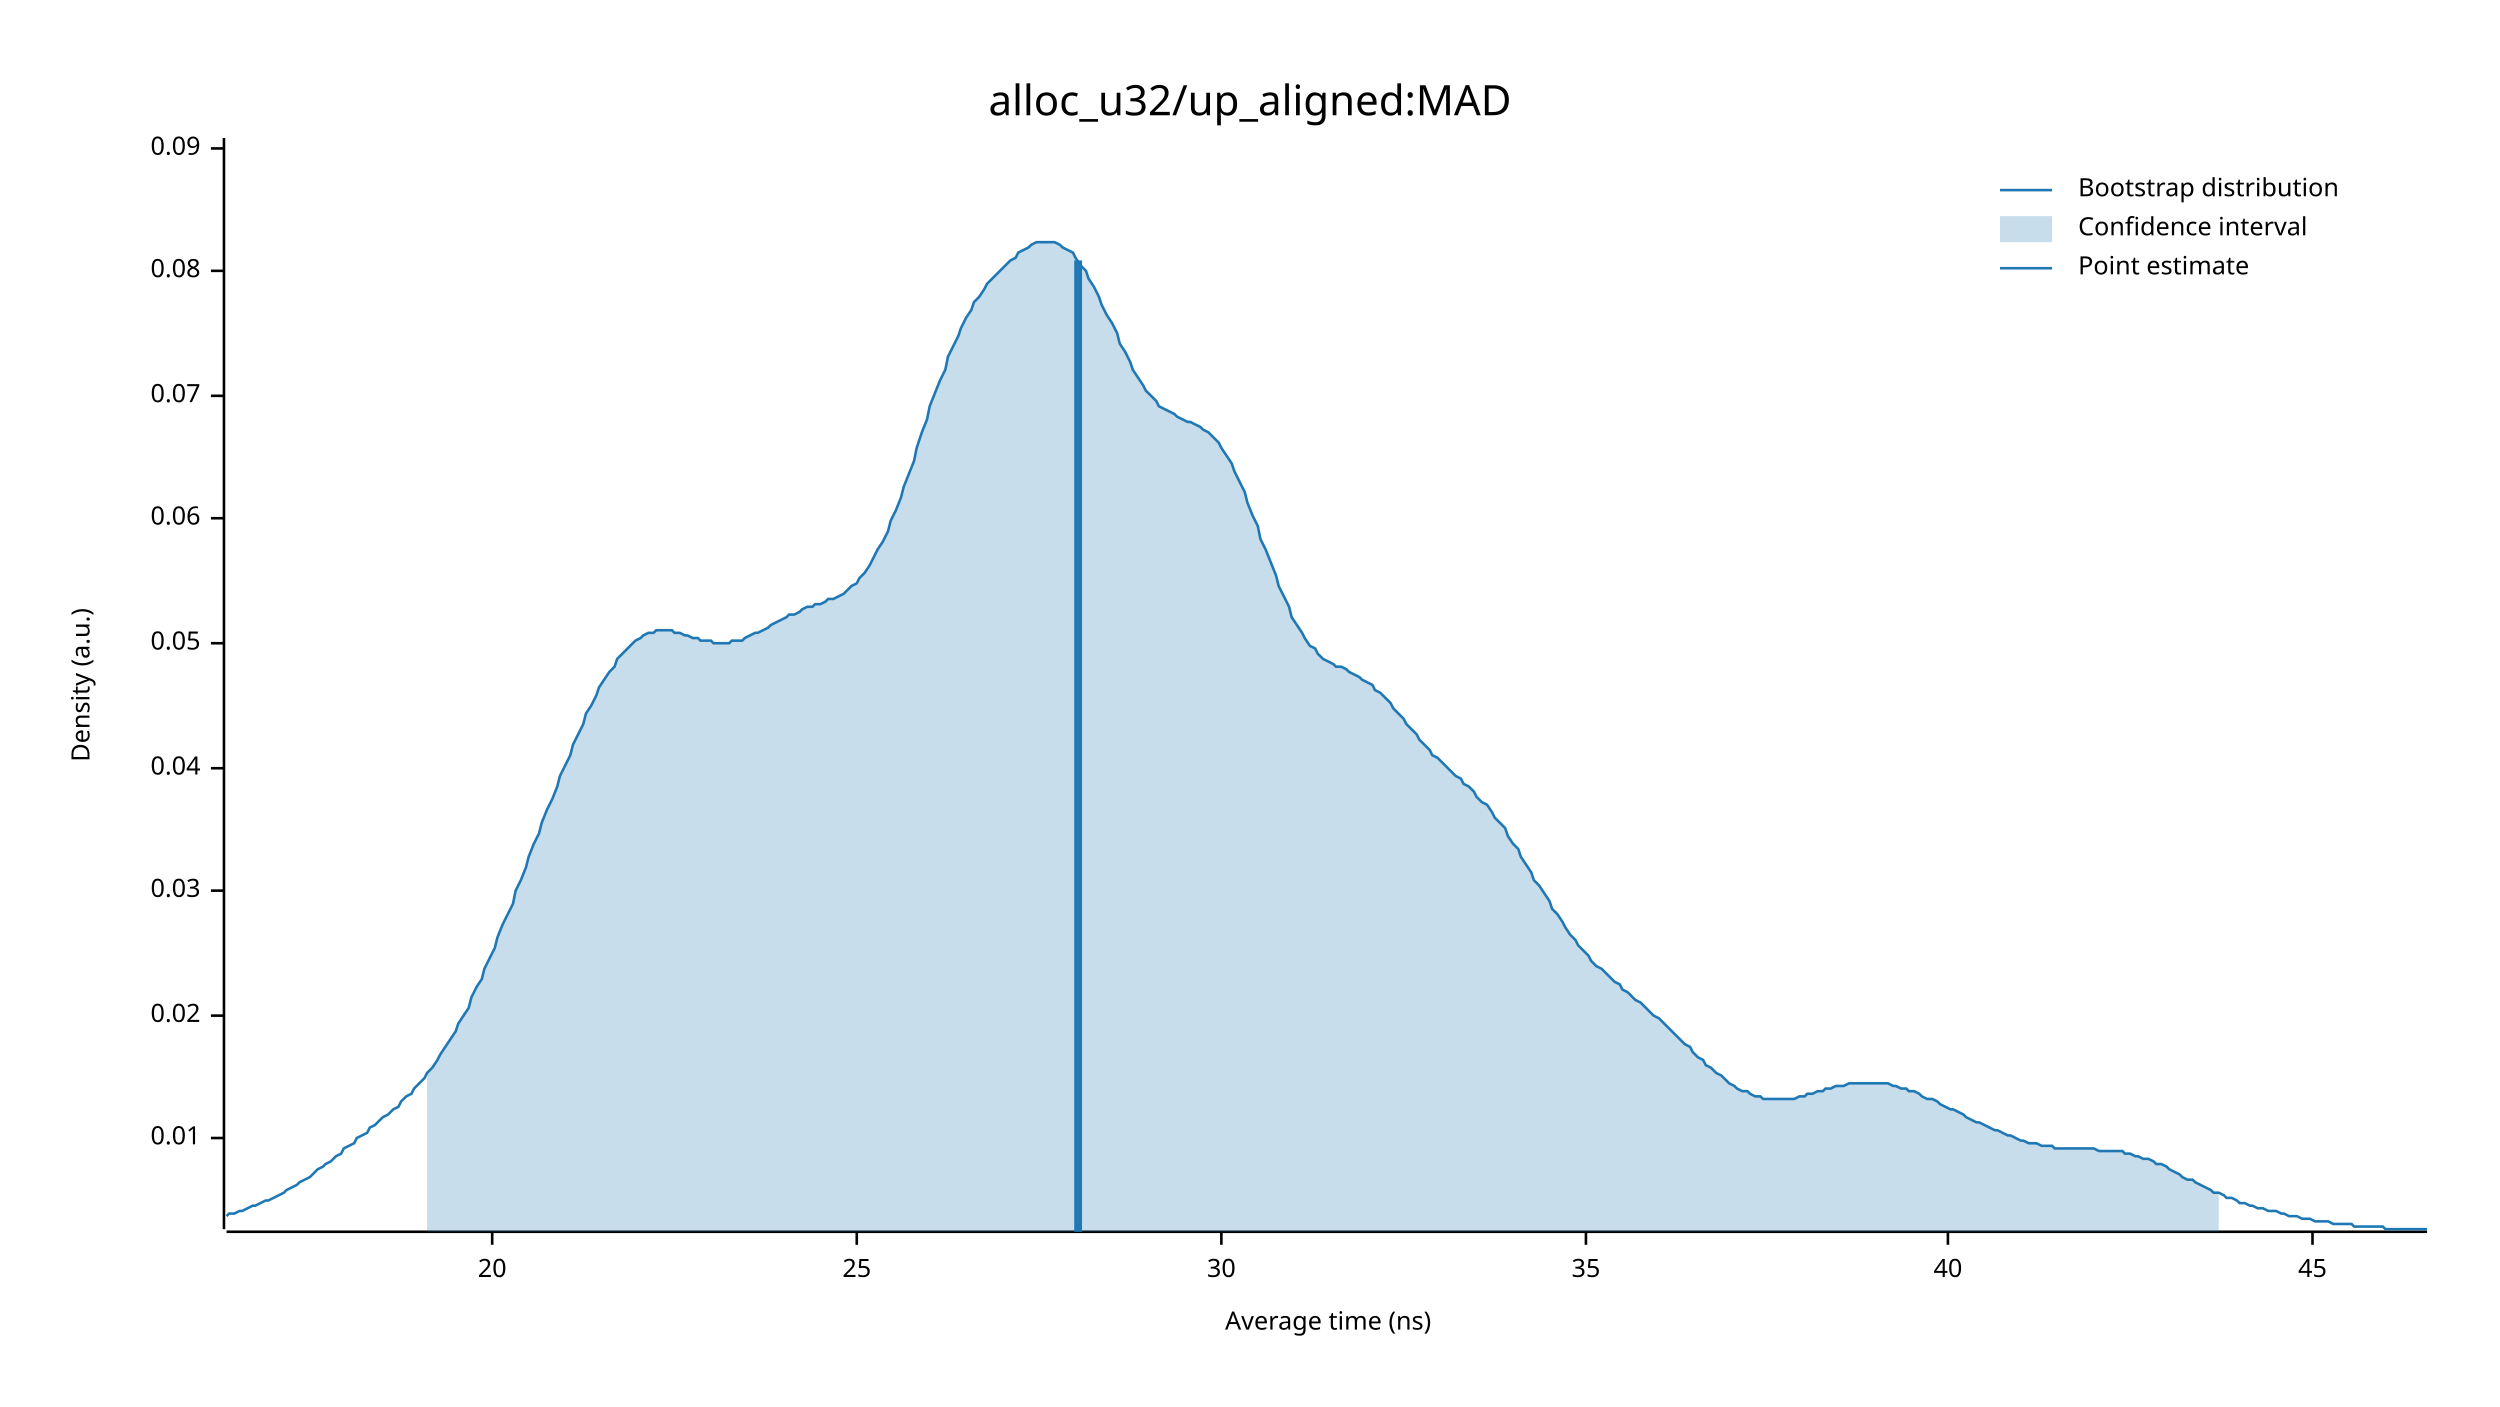
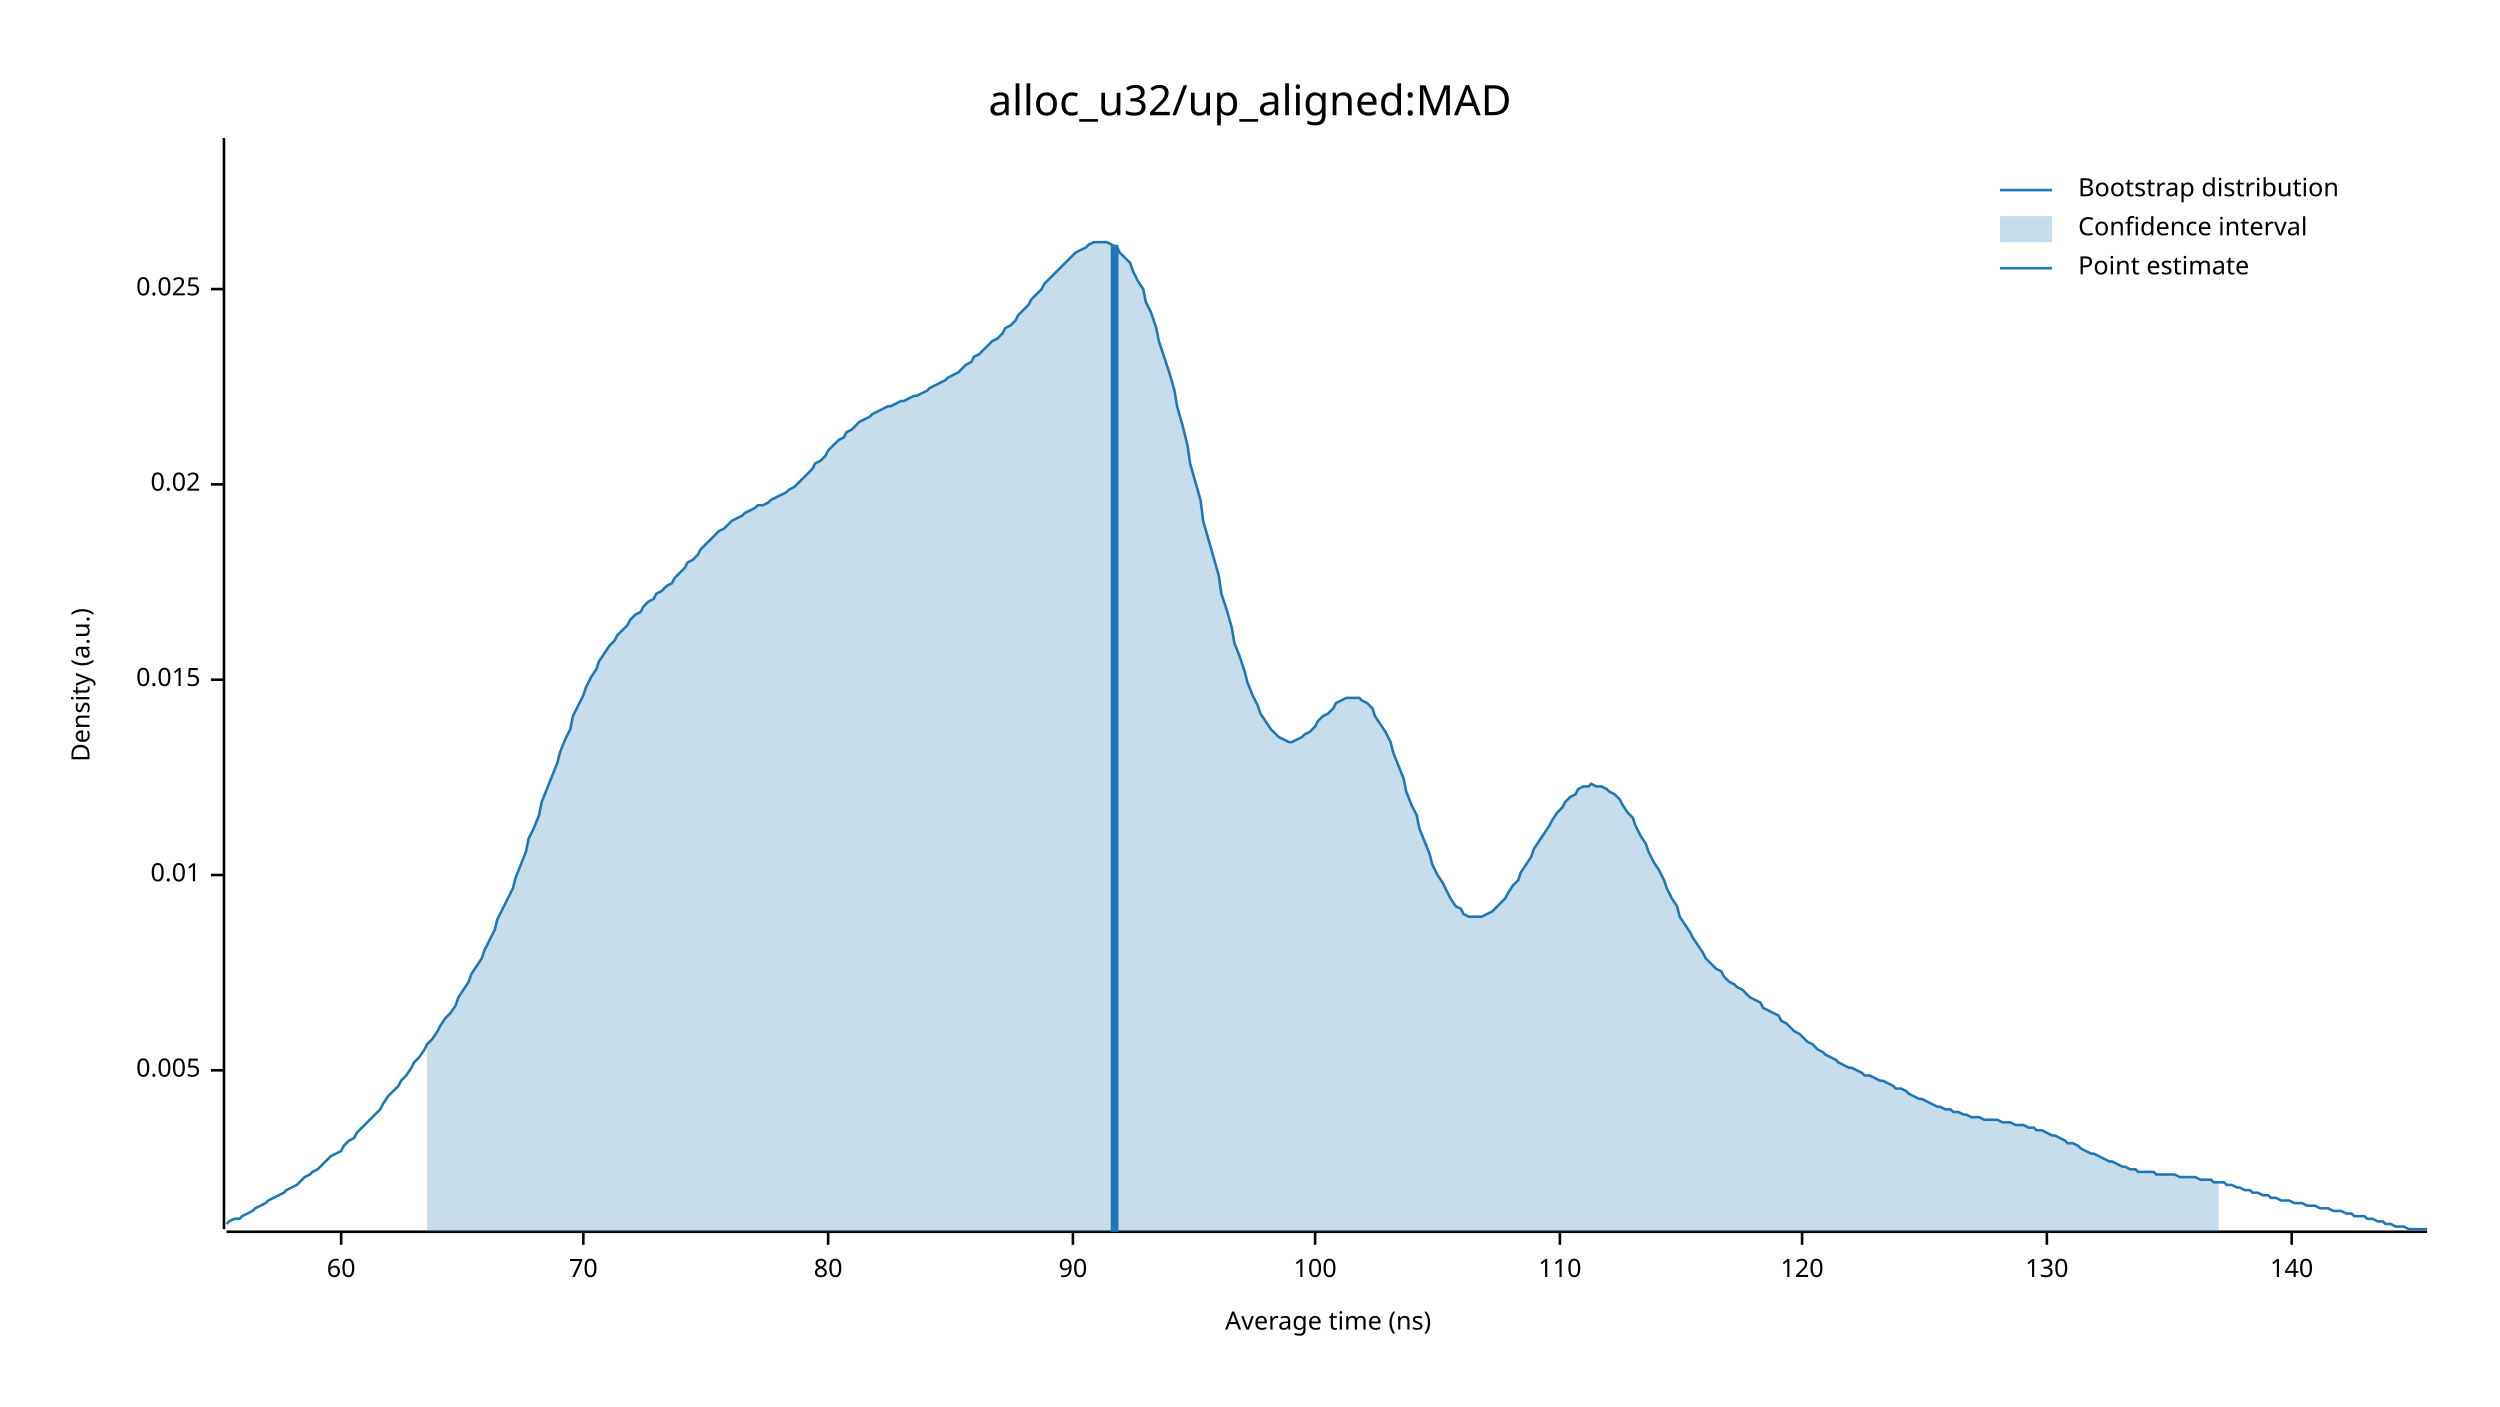
<svg xmlns="http://www.w3.org/2000/svg" width="960" height="540" viewBox="0 0 960 540">
  <text x="480" y="32" dy="0.76em" text-anchor="middle" font-family="sans-serif" font-size="16.129" opacity="1" fill="#000000">
alloc_u32/up_aligned:MAD
</text>
  <text x="27" y="263" dy="0.76em" text-anchor="middle" font-family="sans-serif" font-size="9.677" opacity="1" fill="#000000" transform="rotate(270, 27, 263)">
Density (a.u.)
</text>
  <text x="510" y="513" dy="-0.5ex" text-anchor="middle" font-family="sans-serif" font-size="9.677" opacity="1" fill="#000000">
Average time (ns)
</text>
  <polyline fill="none" opacity="1" stroke="#000000" stroke-width="1" points="86,53 86,472 " />
-   <text x="77" y="437" dy="0.5ex" text-anchor="end" font-family="sans-serif" font-size="9.677" opacity="1" fill="#000000">
+   <text x="77" y="411" dy="0.5ex" text-anchor="end" font-family="sans-serif" font-size="9.677" opacity="1" fill="#000000">
+ 0.005
+ </text>
+   <polyline fill="none" opacity="1" stroke="#000000" stroke-width="1" points="81,411 86,411 " />
+   <text x="77" y="336" dy="0.5ex" text-anchor="end" font-family="sans-serif" font-size="9.677" opacity="1" fill="#000000">
0.01
</text>
-   <polyline fill="none" opacity="1" stroke="#000000" stroke-width="1" points="81,437 86,437 " />
-   <text x="77" y="390" dy="0.5ex" text-anchor="end" font-family="sans-serif" font-size="9.677" opacity="1" fill="#000000">
+   <polyline fill="none" opacity="1" stroke="#000000" stroke-width="1" points="81,336 86,336 " />
+   <text x="77" y="261" dy="0.5ex" text-anchor="end" font-family="sans-serif" font-size="9.677" opacity="1" fill="#000000">
+ 0.015
+ </text>
+   <polyline fill="none" opacity="1" stroke="#000000" stroke-width="1" points="81,261 86,261 " />
+   <text x="77" y="186" dy="0.5ex" text-anchor="end" font-family="sans-serif" font-size="9.677" opacity="1" fill="#000000">
0.02
</text>
-   <polyline fill="none" opacity="1" stroke="#000000" stroke-width="1" points="81,390 86,390 " />
-   <text x="77" y="342" dy="0.5ex" text-anchor="end" font-family="sans-serif" font-size="9.677" opacity="1" fill="#000000">
- 0.03
+   <polyline fill="none" opacity="1" stroke="#000000" stroke-width="1" points="81,186 86,186 " />
+   <text x="77" y="111" dy="0.5ex" text-anchor="end" font-family="sans-serif" font-size="9.677" opacity="1" fill="#000000">
+ 0.025
</text>
-   <polyline fill="none" opacity="1" stroke="#000000" stroke-width="1" points="81,342 86,342 " />
-   <text x="77" y="295" dy="0.5ex" text-anchor="end" font-family="sans-serif" font-size="9.677" opacity="1" fill="#000000">
- 0.04
+   <polyline fill="none" opacity="1" stroke="#000000" stroke-width="1" points="81,111 86,111 " />
+   <polyline fill="none" opacity="1" stroke="#000000" stroke-width="1" points="87,473 932,473 " />
+   <text x="131" y="483" dy="0.76em" text-anchor="middle" font-family="sans-serif" font-size="9.677" opacity="1" fill="#000000">
+ 60
</text>
-   <polyline fill="none" opacity="1" stroke="#000000" stroke-width="1" points="81,295 86,295 " />
-   <text x="77" y="247" dy="0.5ex" text-anchor="end" font-family="sans-serif" font-size="9.677" opacity="1" fill="#000000">
- 0.05
+   <polyline fill="none" opacity="1" stroke="#000000" stroke-width="1" points="131,473 131,478 " />
+   <text x="224" y="483" dy="0.76em" text-anchor="middle" font-family="sans-serif" font-size="9.677" opacity="1" fill="#000000">
+ 70
</text>
-   <polyline fill="none" opacity="1" stroke="#000000" stroke-width="1" points="81,247 86,247 " />
-   <text x="77" y="199" dy="0.5ex" text-anchor="end" font-family="sans-serif" font-size="9.677" opacity="1" fill="#000000">
- 0.06
+   <polyline fill="none" opacity="1" stroke="#000000" stroke-width="1" points="224,473 224,478 " />
+   <text x="318" y="483" dy="0.76em" text-anchor="middle" font-family="sans-serif" font-size="9.677" opacity="1" fill="#000000">
+ 80
</text>
-   <polyline fill="none" opacity="1" stroke="#000000" stroke-width="1" points="81,199 86,199 " />
-   <text x="77" y="152" dy="0.5ex" text-anchor="end" font-family="sans-serif" font-size="9.677" opacity="1" fill="#000000">
- 0.07
+   <polyline fill="none" opacity="1" stroke="#000000" stroke-width="1" points="318,473 318,478 " />
+   <text x="412" y="483" dy="0.76em" text-anchor="middle" font-family="sans-serif" font-size="9.677" opacity="1" fill="#000000">
+ 90
</text>
-   <polyline fill="none" opacity="1" stroke="#000000" stroke-width="1" points="81,152 86,152 " />
-   <text x="77" y="104" dy="0.5ex" text-anchor="end" font-family="sans-serif" font-size="9.677" opacity="1" fill="#000000">
- 0.08
+   <polyline fill="none" opacity="1" stroke="#000000" stroke-width="1" points="412,473 412,478 " />
+   <text x="505" y="483" dy="0.76em" text-anchor="middle" font-family="sans-serif" font-size="9.677" opacity="1" fill="#000000">
+ 100
</text>
-   <polyline fill="none" opacity="1" stroke="#000000" stroke-width="1" points="81,104 86,104 " />
-   <text x="77" y="57" dy="0.5ex" text-anchor="end" font-family="sans-serif" font-size="9.677" opacity="1" fill="#000000">
- 0.09
+   <polyline fill="none" opacity="1" stroke="#000000" stroke-width="1" points="505,473 505,478 " />
+   <text x="599" y="483" dy="0.76em" text-anchor="middle" font-family="sans-serif" font-size="9.677" opacity="1" fill="#000000">
+ 110
</text>
-   <polyline fill="none" opacity="1" stroke="#000000" stroke-width="1" points="81,57 86,57 " />
-   <polyline fill="none" opacity="1" stroke="#000000" stroke-width="1" points="87,473 932,473 " />
-   <text x="189" y="483" dy="0.76em" text-anchor="middle" font-family="sans-serif" font-size="9.677" opacity="1" fill="#000000">
- 20
+   <polyline fill="none" opacity="1" stroke="#000000" stroke-width="1" points="599,473 599,478 " />
+   <text x="692" y="483" dy="0.76em" text-anchor="middle" font-family="sans-serif" font-size="9.677" opacity="1" fill="#000000">
+ 120
</text>
-   <polyline fill="none" opacity="1" stroke="#000000" stroke-width="1" points="189,473 189,478 " />
-   <text x="329" y="483" dy="0.76em" text-anchor="middle" font-family="sans-serif" font-size="9.677" opacity="1" fill="#000000">
- 25
+   <polyline fill="none" opacity="1" stroke="#000000" stroke-width="1" points="692,473 692,478 " />
+   <text x="786" y="483" dy="0.76em" text-anchor="middle" font-family="sans-serif" font-size="9.677" opacity="1" fill="#000000">
+ 130
</text>
-   <polyline fill="none" opacity="1" stroke="#000000" stroke-width="1" points="329,473 329,478 " />
-   <text x="469" y="483" dy="0.76em" text-anchor="middle" font-family="sans-serif" font-size="9.677" opacity="1" fill="#000000">
- 30
+   <polyline fill="none" opacity="1" stroke="#000000" stroke-width="1" points="786,473 786,478 " />
+   <text x="880" y="483" dy="0.76em" text-anchor="middle" font-family="sans-serif" font-size="9.677" opacity="1" fill="#000000">
+ 140
</text>
-   <polyline fill="none" opacity="1" stroke="#000000" stroke-width="1" points="469,473 469,478 " />
-   <text x="609" y="483" dy="0.76em" text-anchor="middle" font-family="sans-serif" font-size="9.677" opacity="1" fill="#000000">
- 35
- </text>
-   <polyline fill="none" opacity="1" stroke="#000000" stroke-width="1" points="609,473 609,478 " />
-   <text x="748" y="483" dy="0.76em" text-anchor="middle" font-family="sans-serif" font-size="9.677" opacity="1" fill="#000000">
- 40
- </text>
-   <polyline fill="none" opacity="1" stroke="#000000" stroke-width="1" points="748,473 748,478 " />
-   <text x="888" y="483" dy="0.76em" text-anchor="middle" font-family="sans-serif" font-size="9.677" opacity="1" fill="#000000">
- 45
- </text>
-   <polyline fill="none" opacity="1" stroke="#000000" stroke-width="1" points="888,473 888,478 " />
-   <polyline fill="none" opacity="1" stroke="#1F78B4" stroke-width="1" points="87,467 88,466 90,466 92,465 93,465 95,464 97,463 98,463 100,462 102,461 103,461 105,460 107,459 109,458 110,457 112,456 114,455 115,454 117,453 119,452 120,451 122,449 124,448 125,447 127,446 129,444 131,443 132,441 134,440 136,439 137,437 139,436 141,435 142,433 144,432 146,430 147,429 149,428 151,426 153,425 154,423 156,421 158,420 159,418 161,416 163,414 164,412 166,410 168,407 169,405 171,402 173,399 175,396 176,393 178,390 180,387 181,383 183,379 185,376 186,372 188,368 190,364 191,360 193,355 195,351 197,347 198,342 200,338 202,333 203,329 205,324 207,320 208,316 210,311 212,307 214,302 215,298 217,294 219,290 220,286 222,282 224,278 225,274 227,271 229,267 230,264 232,261 234,258 236,256 237,253 239,251 241,249 242,248 244,246 246,245 247,244 249,243 251,243 252,242 254,242 256,242 258,242 259,243 261,243 263,244 264,244 266,245 268,245 269,246 271,246 273,246 274,247 276,247 278,247 280,247 281,246 283,246 285,246 286,245 288,244 290,243 291,243 293,242 295,241 296,240 298,239 300,238 302,237 303,236 305,236 307,235 308,234 310,233 312,233 313,232 315,232 317,231 318,230 320,230 322,229 324,228 325,227 327,225 329,224 330,222 332,220 334,217 335,215 337,211 339,208 341,204 342,200 344,196 346,191 347,187 349,182 351,177 352,172 354,166 356,161 357,156 359,151 361,146 363,142 364,137 366,133 368,129 369,126 371,122 373,119 374,116 376,114 378,111 379,109 381,107 383,105 385,103 386,102 388,100 390,99 391,97 393,96 395,95 396,94 398,93 400,93 401,93 403,93 405,93 407,94 408,95 410,96 412,97 413,99 415,102 417,104 418,107 420,110 422,114 423,117 425,121 427,124 429,128 430,132 432,135 434,139 435,142 437,145 439,148 440,150 442,152 444,154 445,156 447,157 449,158 451,159 452,160 454,161 456,162 457,162 459,163 461,164 462,165 464,166 466,168 468,170 469,172 471,175 473,178 474,181 476,185 478,189 479,193 481,198 483,202 484,207 486,211 488,216 490,221 491,225 493,229 495,233 496,237 498,240 500,243 501,245 503,248 505,249 506,251 508,253 510,254 512,255 513,256 515,256 517,257 518,258 520,259 522,260 523,261 525,262 527,263 528,265 530,266 532,268 534,270 535,272 537,274 539,276 540,278 542,280 544,282 545,284 547,286 549,288 550,290 552,291 554,293 556,295 557,296 559,298 561,299 562,301 564,302 566,304 567,306 569,308 571,309 573,312 574,314 576,316 578,318 579,321 581,324 583,326 584,329 586,332 588,335 589,338 591,340 593,343 595,346 596,349 598,351 600,354 601,356 603,359 605,361 606,363 608,365 610,367 611,369 613,371 615,372 617,374 618,375 620,377 622,378 623,380 625,381 627,383 628,384 630,385 632,387 633,388 635,390 637,391 639,393 640,394 642,396 644,398 645,399 647,401 649,402 650,404 652,406 654,407 655,409 657,410 659,412 661,413 662,414 664,416 666,417 667,418 669,419 671,419 672,420 674,421 676,421 677,422 679,422 681,422 683,422 684,422 686,422 688,422 689,422 691,421 693,421 694,420 696,420 698,419 700,419 701,418 703,418 705,417 706,417 708,417 710,416 711,416 713,416 715,416 716,416 718,416 720,416 722,416 723,416 725,416 727,417 728,417 730,418 732,418 733,419 735,419 737,420 738,421 740,422 742,422 744,423 745,424 747,425 749,426 750,426 752,427 754,428 755,429 757,430 759,431 760,431 762,432 764,433 766,434 767,434 769,435 771,436 772,436 774,437 776,438 777,438 779,439 781,439 782,439 784,440 786,440 788,440 789,441 791,441 793,441 794,441 796,441 798,441 799,441 801,441 803,441 804,441 806,442 808,442 810,442 811,442 813,442 815,442 816,443 818,443 820,444 821,444 823,445 825,445 827,446 828,447 830,447 832,448 833,449 835,450 837,451 838,452 840,453 842,453 843,454 845,455 847,456 849,457 850,458 852,458 854,459 855,460 857,460 859,461 860,462 862,462 864,463 865,463 867,464 869,464 871,465 872,465 874,465 876,466 877,466 879,467 881,467 882,467 884,468 886,468 887,468 889,469 891,469 893,469 894,469 896,470 898,470 899,470 901,470 903,470 904,471 906,471 908,471 909,471 911,471 913,471 915,471 916,472 918,472 920,472 921,472 923,472 925,472 926,472 928,472 930,472 932,472 " />
-   <polygon opacity="0.25" fill="#1F78B4" points="164,412 166,410 168,407 169,405 171,402 173,399 175,396 176,393 178,390 180,387 181,383 183,379 185,376 186,372 188,368 190,364 191,360 193,355 195,351 197,347 198,342 200,338 202,333 203,329 205,324 207,320 208,316 210,311 212,307 214,302 215,298 217,294 219,290 220,286 222,282 224,278 225,274 227,271 229,267 230,264 232,261 234,258 236,256 237,253 239,251 241,249 242,248 244,246 246,245 247,244 249,243 251,243 252,242 254,242 256,242 258,242 259,243 261,243 263,244 264,244 266,245 268,245 269,246 271,246 273,246 274,247 276,247 278,247 280,247 281,246 283,246 285,246 286,245 288,244 290,243 291,243 293,242 295,241 296,240 298,239 300,238 302,237 303,236 305,236 307,235 308,234 310,233 312,233 313,232 315,232 317,231 318,230 320,230 322,229 324,228 325,227 327,225 329,224 330,222 332,220 334,217 335,215 337,211 339,208 341,204 342,200 344,196 346,191 347,187 349,182 351,177 352,172 354,166 356,161 357,156 359,151 361,146 363,142 364,137 366,133 368,129 369,126 371,122 373,119 374,116 376,114 378,111 379,109 381,107 383,105 385,103 386,102 388,100 390,99 391,97 393,96 395,95 396,94 398,93 400,93 401,93 403,93 405,93 407,94 408,95 410,96 412,97 413,99 415,102 417,104 418,107 420,110 422,114 423,117 425,121 427,124 429,128 430,132 432,135 434,139 435,142 437,145 439,148 440,150 442,152 444,154 445,156 447,157 449,158 451,159 452,160 454,161 456,162 457,162 459,163 461,164 462,165 464,166 466,168 468,170 469,172 471,175 473,178 474,181 476,185 478,189 479,193 481,198 483,202 484,207 486,211 488,216 490,221 491,225 493,229 495,233 496,237 498,240 500,243 501,245 503,248 505,249 506,251 508,253 510,254 512,255 513,256 515,256 517,257 518,258 520,259 522,260 523,261 525,262 527,263 528,265 530,266 532,268 534,270 535,272 537,274 539,276 540,278 542,280 544,282 545,284 547,286 549,288 550,290 552,291 554,293 556,295 557,296 559,298 561,299 562,301 564,302 566,304 567,306 569,308 571,309 573,312 574,314 576,316 578,318 579,321 581,324 583,326 584,329 586,332 588,335 589,338 591,340 593,343 595,346 596,349 598,351 600,354 601,356 603,359 605,361 606,363 608,365 610,367 611,369 613,371 615,372 617,374 618,375 620,377 622,378 623,380 625,381 627,383 628,384 630,385 632,387 633,388 635,390 637,391 639,393 640,394 642,396 644,398 645,399 647,401 649,402 650,404 652,406 654,407 655,409 657,410 659,412 661,413 662,414 664,416 666,417 667,418 669,419 671,419 672,420 674,421 676,421 677,422 679,422 681,422 683,422 684,422 686,422 688,422 689,422 691,421 693,421 694,420 696,420 698,419 700,419 701,418 703,418 705,417 706,417 708,417 710,416 711,416 713,416 715,416 716,416 718,416 720,416 722,416 723,416 725,416 727,417 728,417 730,418 732,418 733,419 735,419 737,420 738,421 740,422 742,422 744,423 745,424 747,425 749,426 750,426 752,427 754,428 755,429 757,430 759,431 760,431 762,432 764,433 766,434 767,434 769,435 771,436 772,436 774,437 776,438 777,438 779,439 781,439 782,439 784,440 786,440 788,440 789,441 791,441 793,441 794,441 796,441 798,441 799,441 801,441 803,441 804,441 806,442 808,442 810,442 811,442 813,442 815,442 816,443 818,443 820,444 821,444 823,445 825,445 827,446 828,447 830,447 832,448 833,449 835,450 837,451 838,452 840,453 842,453 843,454 845,455 847,456 849,457 850,458 852,458 852,473 164,473 " />
-   <polyline fill="none" opacity="1" stroke="#1F78B4" stroke-width="3" points="414,473 414,100 " />
+   <polyline fill="none" opacity="1" stroke="#000000" stroke-width="1" points="880,473 880,478 " />
+   <polyline fill="none" opacity="1" stroke="#1F78B4" stroke-width="1" points="87,470 88,469 90,468 92,468 93,467 95,466 97,465 98,464 100,463 102,462 103,461 105,460 107,459 109,458 110,457 112,456 114,455 115,454 117,452 119,451 120,450 122,449 124,447 125,446 127,444 129,443 131,442 132,440 134,438 136,437 137,435 139,433 141,431 142,430 144,428 146,426 147,424 149,421 151,419 153,417 154,415 156,413 158,410 159,408 161,406 163,403 164,401 166,399 168,396 169,394 171,391 173,389 175,386 176,383 178,380 180,377 181,374 183,371 185,368 186,365 188,361 190,357 191,353 193,349 195,345 197,341 198,337 200,332 202,327 203,322 205,318 207,313 208,308 210,303 212,298 214,293 215,289 217,284 219,280 220,275 222,271 224,267 225,264 227,260 229,257 230,254 232,251 234,248 236,246 237,244 239,242 241,240 242,238 244,236 246,235 247,233 249,231 251,230 252,228 254,227 256,225 258,224 259,222 261,220 263,218 264,216 266,215 268,213 269,211 271,209 273,207 274,206 276,204 278,203 280,201 281,200 283,199 285,198 286,197 288,196 290,195 291,194 293,194 295,193 296,192 298,191 300,190 302,189 303,188 305,187 307,185 308,184 310,182 312,180 313,178 315,177 317,175 318,173 320,171 322,169 324,168 325,166 327,165 329,163 330,162 332,161 334,160 335,159 337,158 339,157 341,156 342,156 344,155 346,154 347,154 349,153 351,152 352,152 354,151 356,150 357,149 359,148 361,147 363,146 364,145 366,144 368,143 369,142 371,140 373,139 374,137 376,136 378,134 379,133 381,131 383,130 385,128 386,126 388,125 390,123 391,121 393,119 395,117 396,115 398,113 400,111 401,109 403,107 405,105 407,103 408,102 410,100 412,98 413,97 415,96 417,95 418,94 420,93 422,93 423,93 425,93 427,94 429,95 430,97 432,99 434,101 435,104 437,108 439,111 440,116 442,120 444,126 445,131 447,137 449,143 451,150 452,156 454,163 456,171 457,178 459,185 461,192 462,200 464,207 466,214 468,221 469,228 471,234 473,241 474,247 476,252 478,258 479,262 481,267 483,271 484,274 486,277 488,280 490,282 491,283 493,284 495,285 496,285 498,284 500,283 501,282 503,281 505,279 506,277 508,275 510,274 512,272 513,270 515,269 517,268 518,268 520,268 522,268 523,269 525,270 527,272 528,275 530,278 532,281 534,285 535,289 537,294 539,299 540,304 542,309 544,313 545,318 547,323 549,328 550,332 552,336 554,339 556,343 557,345 559,348 561,349 562,351 564,352 566,352 567,352 569,352 571,351 573,350 574,349 576,347 578,345 579,343 581,340 583,338 584,335 586,332 588,329 589,326 591,323 593,320 595,317 596,315 598,312 600,310 601,308 603,306 605,305 606,303 608,302 610,302 611,301 613,302 615,302 617,303 618,304 620,305 622,307 623,309 625,312 627,314 628,317 630,321 632,324 633,327 635,331 637,334 639,338 640,341 642,345 644,348 645,352 647,355 649,358 650,360 652,363 654,366 655,368 657,370 659,372 661,373 662,375 664,377 666,378 667,379 669,380 671,382 672,383 674,384 676,385 677,387 679,388 681,389 683,390 684,392 686,393 688,395 689,396 691,397 693,399 694,400 696,401 698,403 700,404 701,405 703,406 705,407 706,408 708,409 710,410 711,410 713,411 715,412 716,413 718,413 720,414 722,415 723,415 725,416 727,417 728,418 730,418 732,419 733,420 735,421 737,422 738,422 740,423 742,424 744,425 745,425 747,426 749,426 750,427 752,427 754,428 755,428 757,429 759,429 760,429 762,430 764,430 766,430 767,430 769,431 771,431 772,431 774,432 776,432 777,432 779,433 781,433 782,434 784,434 786,435 788,436 789,436 791,437 793,438 794,439 796,439 798,440 799,441 801,442 803,443 804,443 806,444 808,445 810,446 811,446 813,447 815,448 816,448 818,449 820,449 821,450 823,450 825,450 827,450 828,451 830,451 832,451 833,451 835,451 837,452 838,452 840,452 842,452 843,452 845,453 847,453 849,453 850,454 852,454 854,454 855,455 857,455 859,456 860,456 862,457 864,457 865,458 867,458 869,459 871,459 872,460 874,460 876,461 877,461 879,461 881,462 882,462 884,462 886,463 887,463 889,463 891,464 893,464 894,464 896,465 898,465 899,465 901,466 903,466 904,467 906,467 908,467 909,468 911,468 913,469 915,469 916,470 918,470 920,471 921,471 923,471 925,472 926,472 928,472 930,472 932,472 " />
+   <polygon opacity="0.25" fill="#1F78B4" points="164,401 166,399 168,396 169,394 171,391 173,389 175,386 176,383 178,380 180,377 181,374 183,371 185,368 186,365 188,361 190,357 191,353 193,349 195,345 197,341 198,337 200,332 202,327 203,322 205,318 207,313 208,308 210,303 212,298 214,293 215,289 217,284 219,280 220,275 222,271 224,267 225,264 227,260 229,257 230,254 232,251 234,248 236,246 237,244 239,242 241,240 242,238 244,236 246,235 247,233 249,231 251,230 252,228 254,227 256,225 258,224 259,222 261,220 263,218 264,216 266,215 268,213 269,211 271,209 273,207 274,206 276,204 278,203 280,201 281,200 283,199 285,198 286,197 288,196 290,195 291,194 293,194 295,193 296,192 298,191 300,190 302,189 303,188 305,187 307,185 308,184 310,182 312,180 313,178 315,177 317,175 318,173 320,171 322,169 324,168 325,166 327,165 329,163 330,162 332,161 334,160 335,159 337,158 339,157 341,156 342,156 344,155 346,154 347,154 349,153 351,152 352,152 354,151 356,150 357,149 359,148 361,147 363,146 364,145 366,144 368,143 369,142 371,140 373,139 374,137 376,136 378,134 379,133 381,131 383,130 385,128 386,126 388,125 390,123 391,121 393,119 395,117 396,115 398,113 400,111 401,109 403,107 405,105 407,103 408,102 410,100 412,98 413,97 415,96 417,95 418,94 420,93 422,93 423,93 425,93 427,94 429,95 430,97 432,99 434,101 435,104 437,108 439,111 440,116 442,120 444,126 445,131 447,137 449,143 451,150 452,156 454,163 456,171 457,178 459,185 461,192 462,200 464,207 466,214 468,221 469,228 471,234 473,241 474,247 476,252 478,258 479,262 481,267 483,271 484,274 486,277 488,280 490,282 491,283 493,284 495,285 496,285 498,284 500,283 501,282 503,281 505,279 506,277 508,275 510,274 512,272 513,270 515,269 517,268 518,268 520,268 522,268 523,269 525,270 527,272 528,275 530,278 532,281 534,285 535,289 537,294 539,299 540,304 542,309 544,313 545,318 547,323 549,328 550,332 552,336 554,339 556,343 557,345 559,348 561,349 562,351 564,352 566,352 567,352 569,352 571,351 573,350 574,349 576,347 578,345 579,343 581,340 583,338 584,335 586,332 588,329 589,326 591,323 593,320 595,317 596,315 598,312 600,310 601,308 603,306 605,305 606,303 608,302 610,302 611,301 613,302 615,302 617,303 618,304 620,305 622,307 623,309 625,312 627,314 628,317 630,321 632,324 633,327 635,331 637,334 639,338 640,341 642,345 644,348 645,352 647,355 649,358 650,360 652,363 654,366 655,368 657,370 659,372 661,373 662,375 664,377 666,378 667,379 669,380 671,382 672,383 674,384 676,385 677,387 679,388 681,389 683,390 684,392 686,393 688,395 689,396 691,397 693,399 694,400 696,401 698,403 700,404 701,405 703,406 705,407 706,408 708,409 710,410 711,410 713,411 715,412 716,413 718,413 720,414 722,415 723,415 725,416 727,417 728,418 730,418 732,419 733,420 735,421 737,422 738,422 740,423 742,424 744,425 745,425 747,426 749,426 750,427 752,427 754,428 755,428 757,429 759,429 760,429 762,430 764,430 766,430 767,430 769,431 771,431 772,431 774,432 776,432 777,432 779,433 781,433 782,434 784,434 786,435 788,436 789,436 791,437 793,438 794,439 796,439 798,440 799,441 801,442 803,443 804,443 806,444 808,445 810,446 811,446 813,447 815,448 816,448 818,449 820,449 821,450 823,450 825,450 827,450 828,451 830,451 832,451 833,451 835,451 837,452 838,452 840,452 842,452 843,452 845,453 847,453 849,453 850,454 852,454 852,473 164,473 " />
+   <polyline fill="none" opacity="1" stroke="#1F78B4" stroke-width="3" points="428,473 428,94 " />
  <text x="798" y="68" dy="0.76em" text-anchor="start" font-family="sans-serif" font-size="9.677" opacity="1" fill="#000000">
Bootstrap distribution
</text>
  <text x="798" y="83" dy="0.76em" text-anchor="start" font-family="sans-serif" font-size="9.677" opacity="1" fill="#000000">
Confidence interval
</text>
  <text x="798" y="98" dy="0.76em" text-anchor="start" font-family="sans-serif" font-size="9.677" opacity="1" fill="#000000">
Point estimate
</text>
  <polyline fill="none" opacity="1" stroke="#1F78B4" stroke-width="1" points="768,73 788,73 " />
  <rect x="768" y="83" width="20" height="10" opacity="0.25" fill="#1F78B4" stroke="none" />
  <polyline fill="none" opacity="1" stroke="#1F78B4" stroke-width="1" points="768,103 788,103 " />
</svg>
